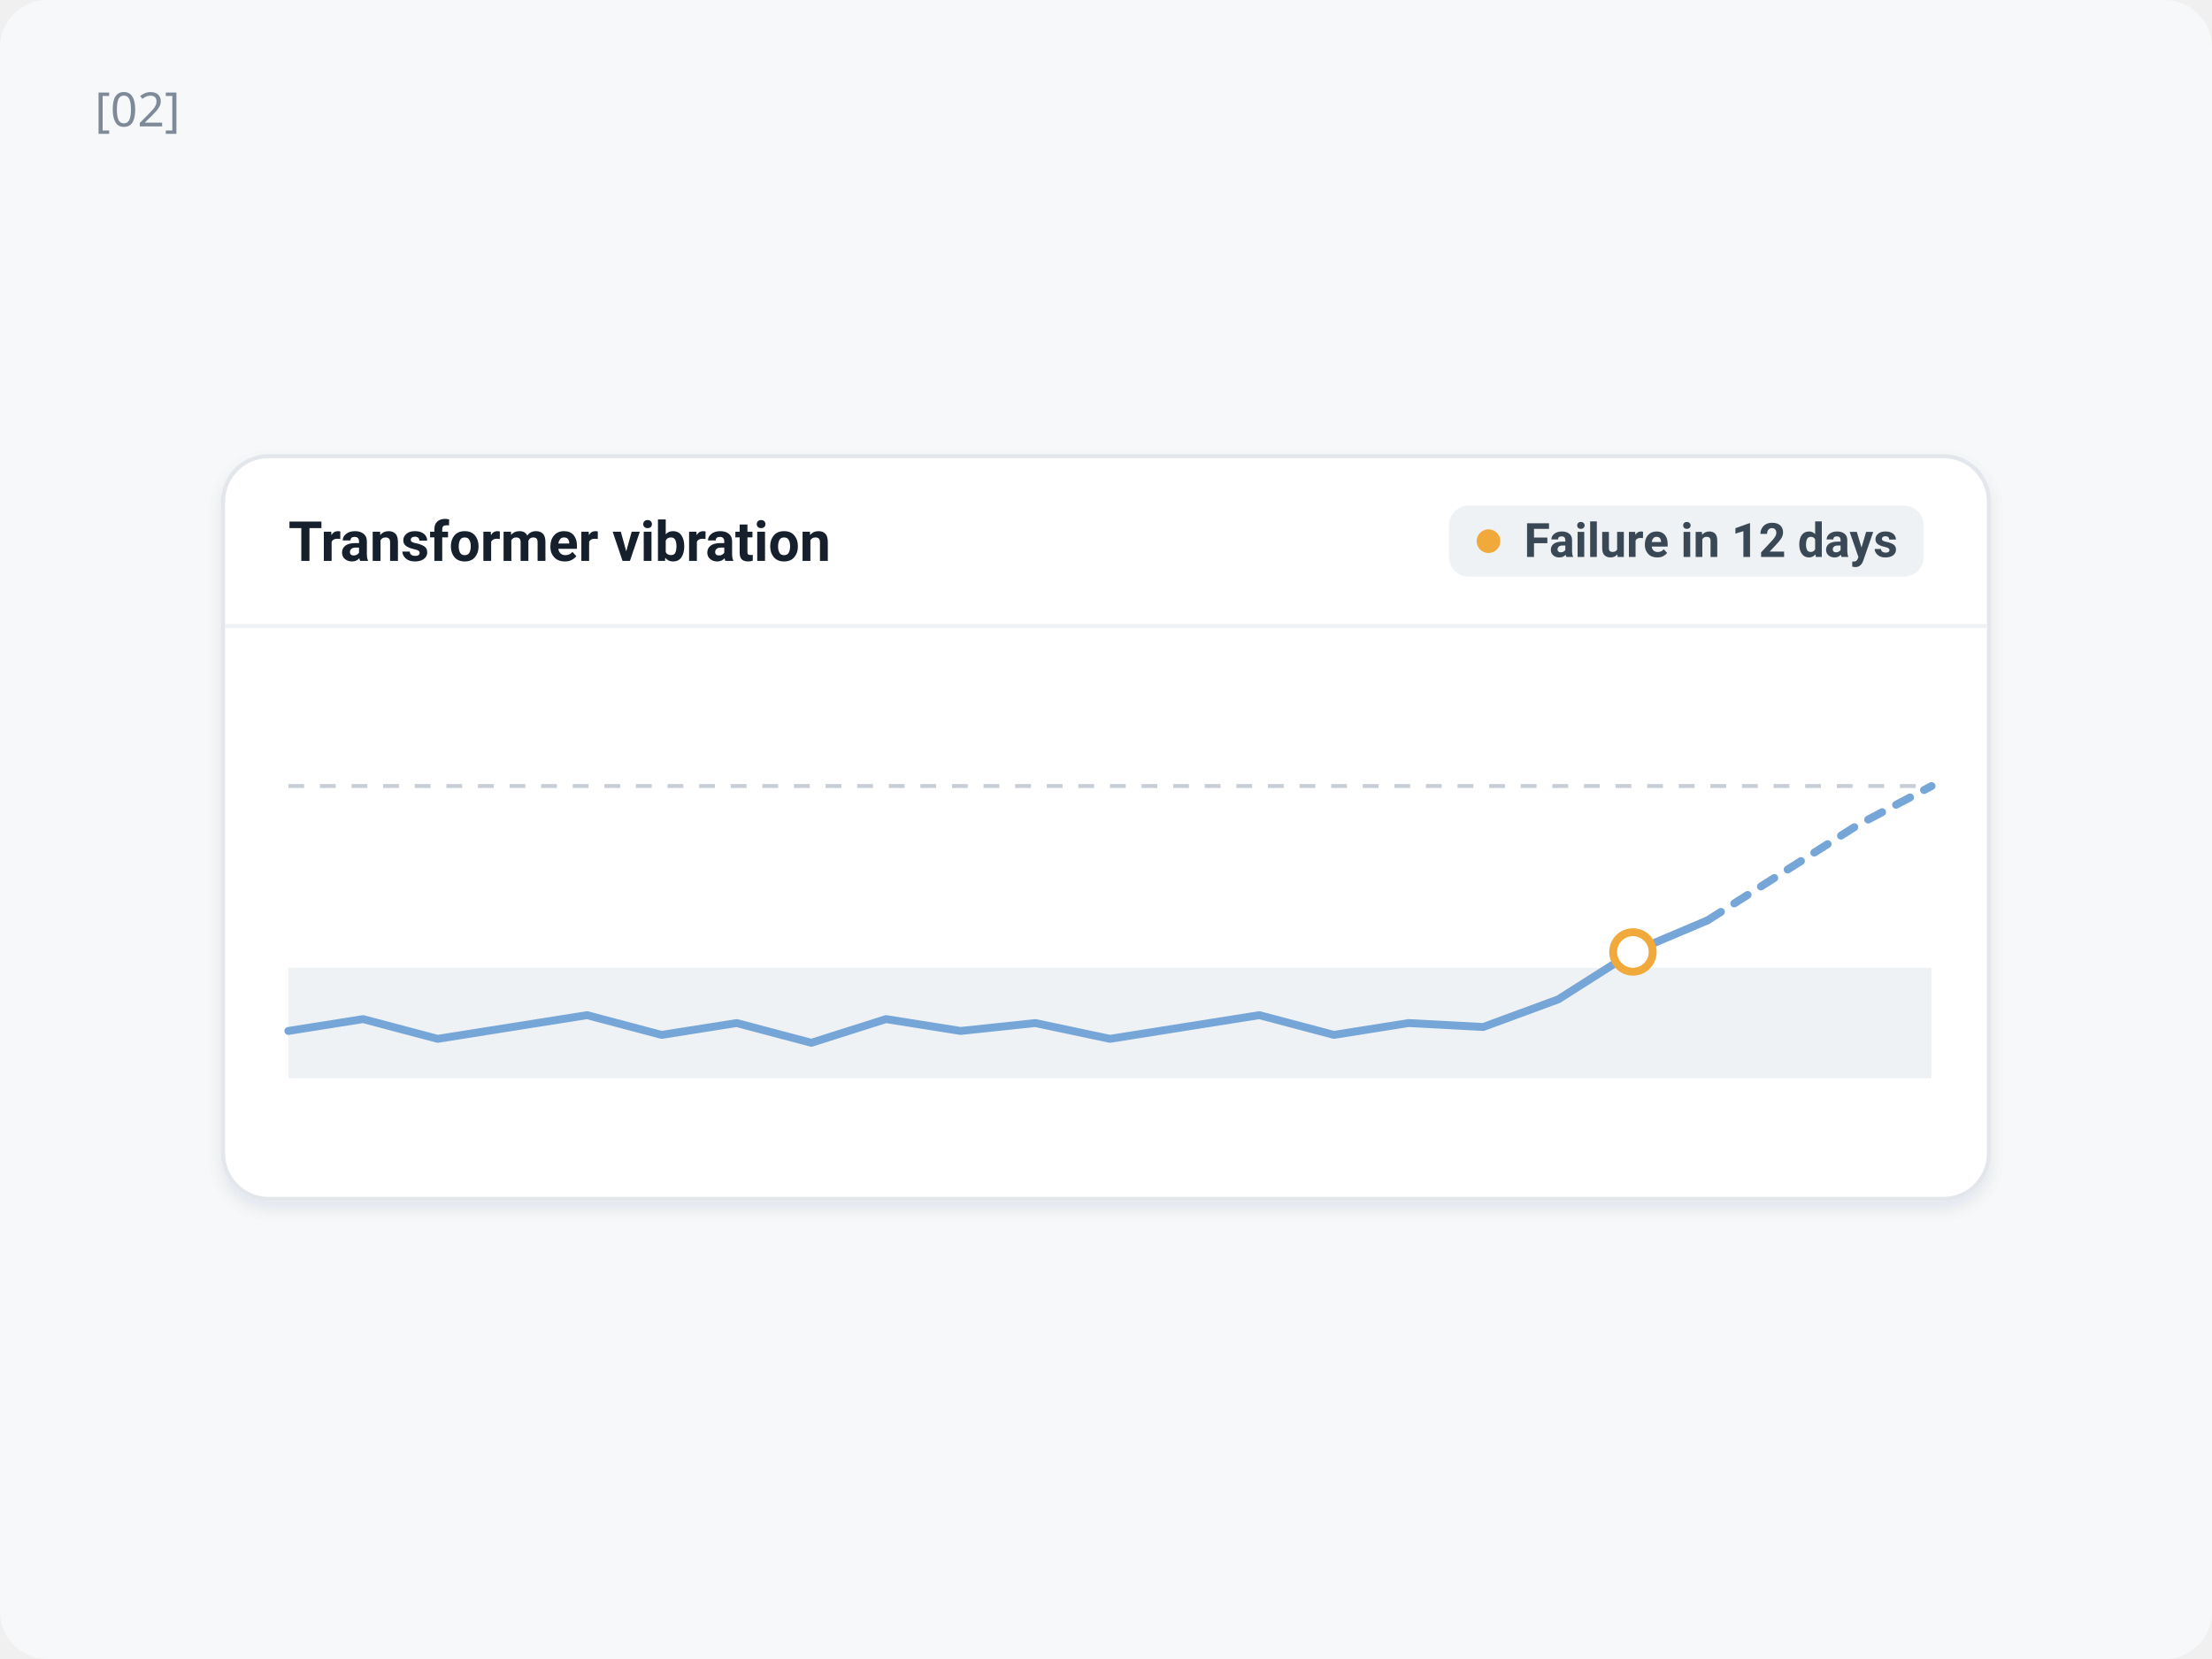
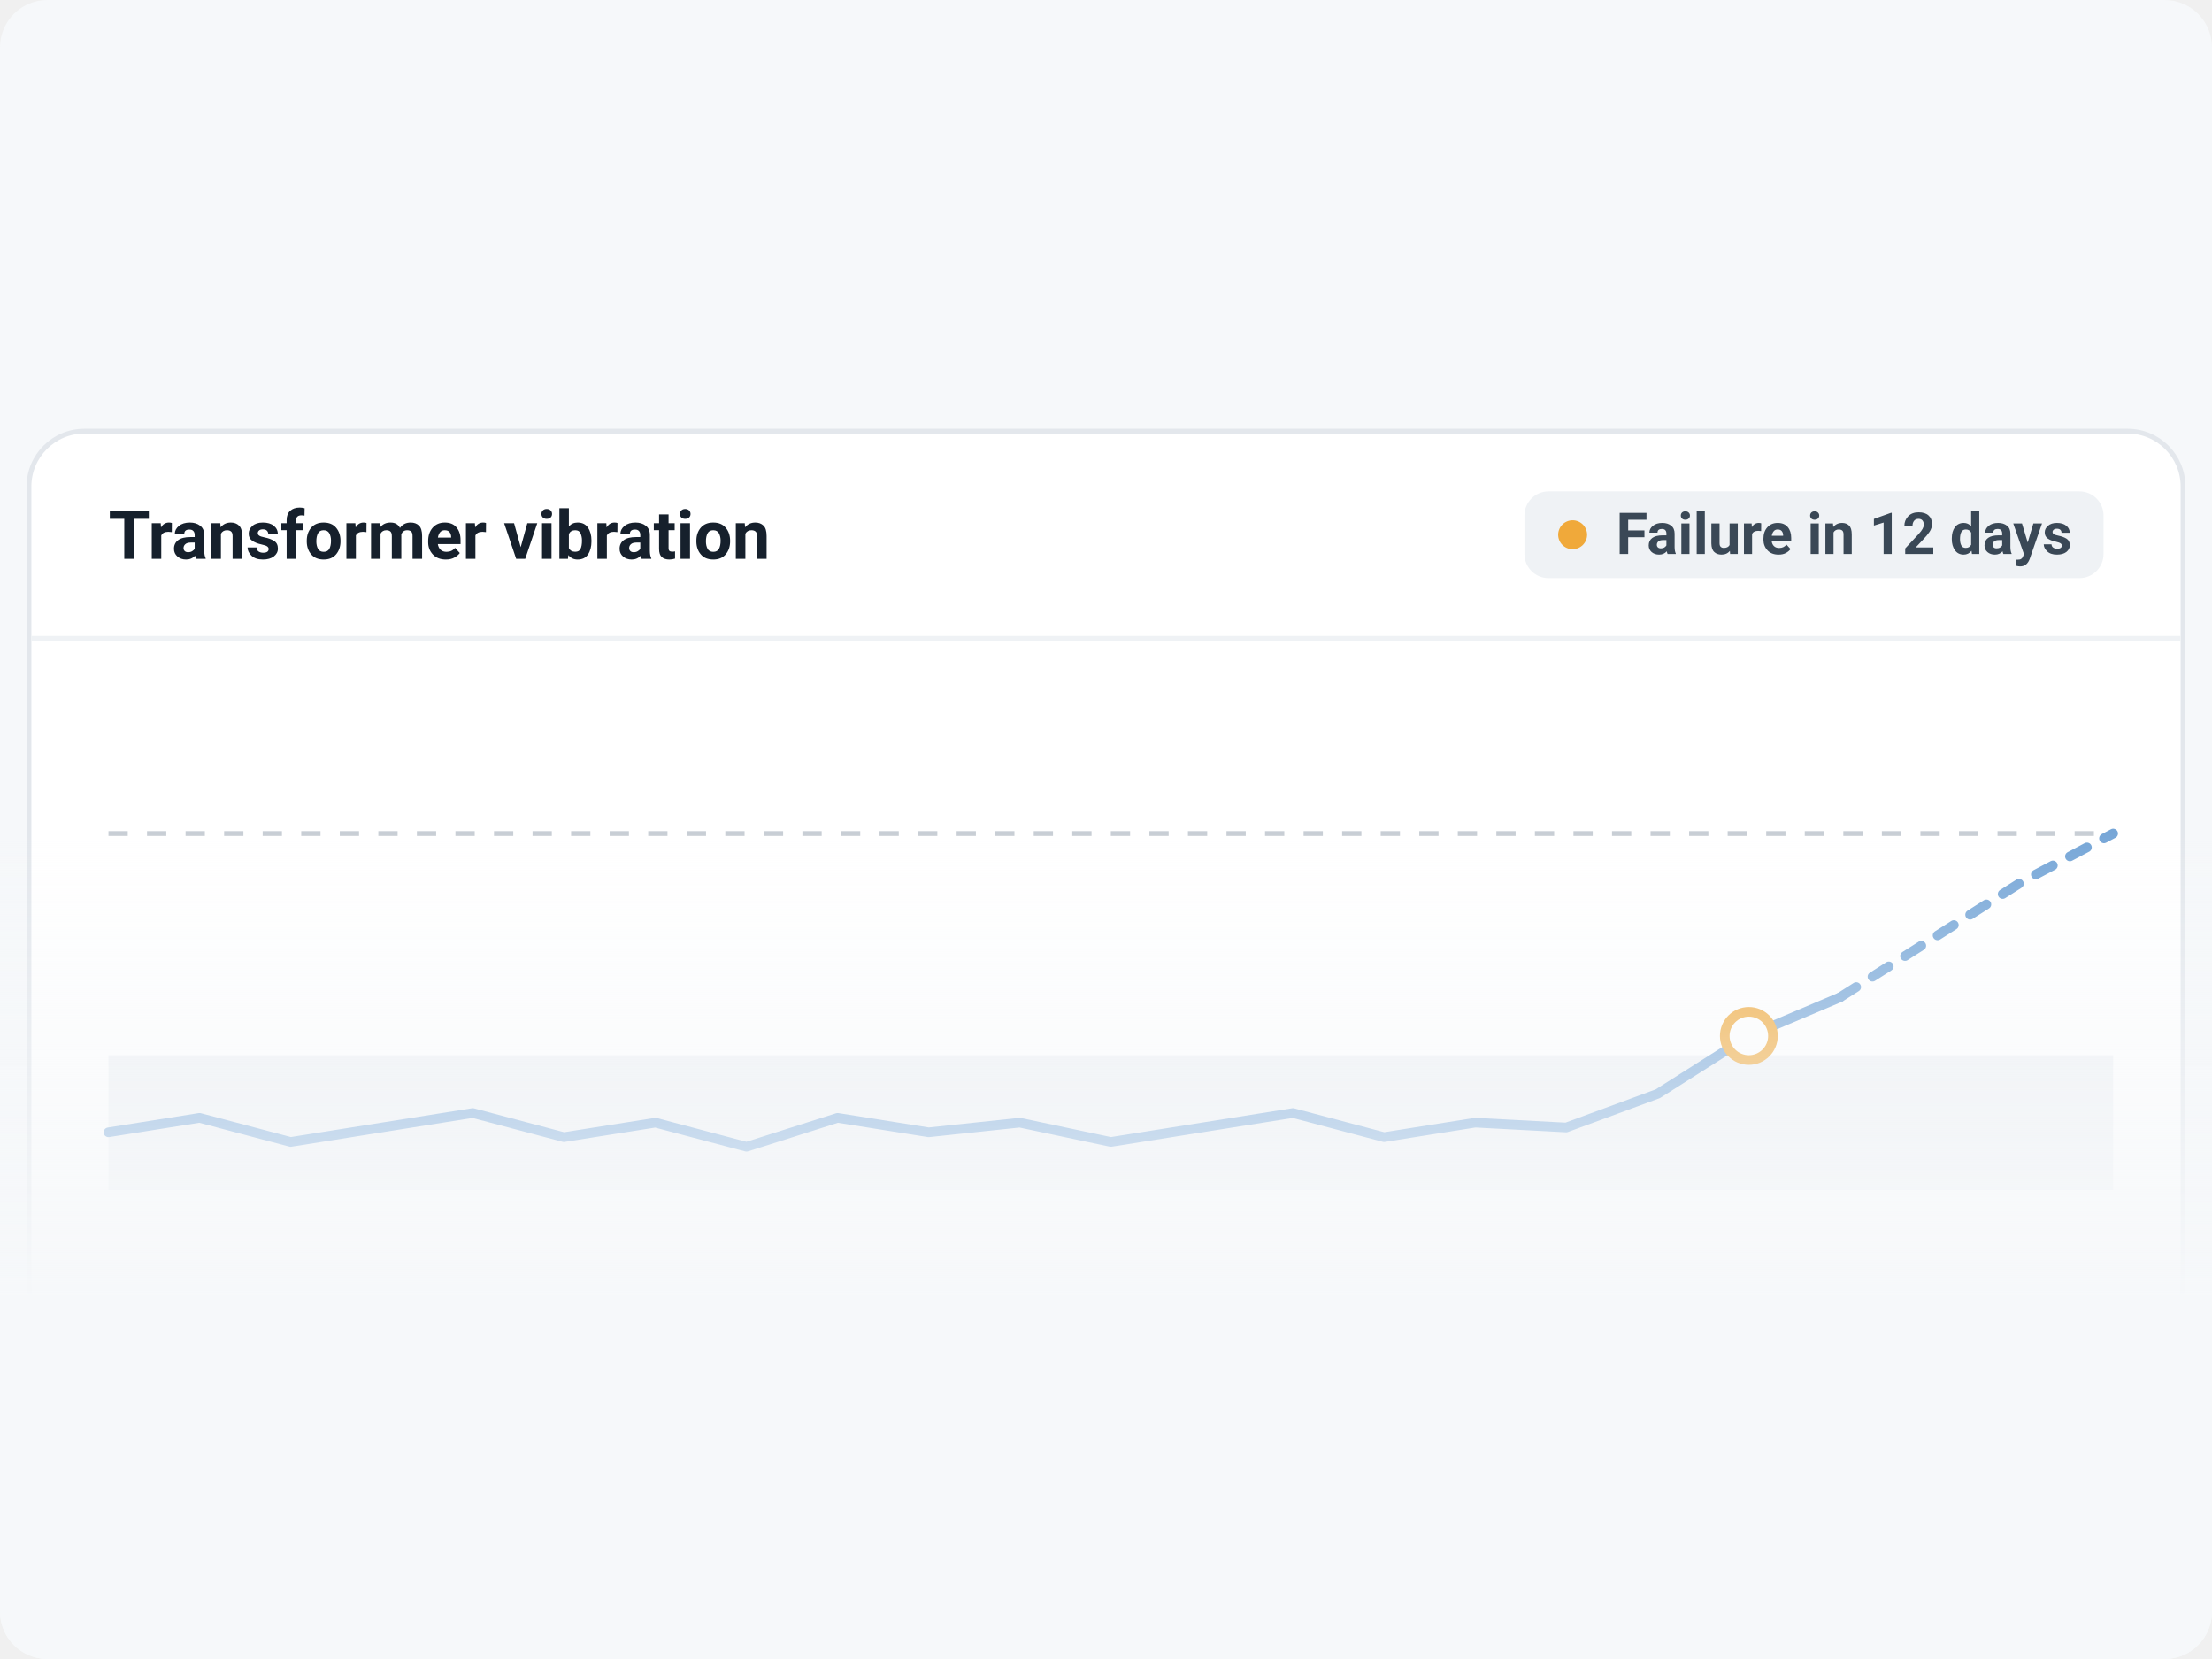
<svg xmlns="http://www.w3.org/2000/svg" width="560" height="420" viewBox="0 0 560 420" fill="none">
  <defs>
-     <filter id="sh1" x="-20%" y="-20%" width="140%" height="160%">
-       <feDropShadow in="SourceGraphic" result="s0" dx="0" dy="16" stdDeviation="16" flood-color="#010E50" flood-opacity="0.08" />
-       <feDropShadow in="SourceGraphic" result="s1" dx="0" dy="2" stdDeviation="2" flood-color="#010E50" flood-opacity="0.04" />
-       <feMerge>
-         <feMergeNode in="s0" />
-         <feMergeNode in="s1" />
-       </feMerge>
-     </filter>
+     <linearGradient id="fade0" x1="0" y1="210" x2="0" y2="330" gradientUnits="userSpaceOnUse">
+       <stop offset="0" stop-color="#F6F8FA" stop-opacity="0" />
+       <stop offset="0.5" stop-color="#F6F8FA" stop-opacity="0.5" />
+       <stop offset="1" stop-color="#F6F8FA" stop-opacity="1" />
+     </linearGradient>
    <clipPath id="card">
      <rect width="560" height="420" rx="12" />
    </clipPath>
  </defs>
  <g clip-path="url(#card)">
    <rect x="0" y="0" width="560" height="420" rx="12" fill="#F6F8FA" />
-     <text x="24" y="32" font-family="JetBrains Mono" font-size="12" font-weight="400" fill="#7E8A98">[02]</text>
-     <rect x="56.5" y="115.5" width="447" height="188" rx="11.5" fill="#FFFFFF" stroke="#E3E7EC" stroke-width="1" filter="url(#sh1)" />
-     <line x1="57" y1="158.5" x2="503" y2="158.5" stroke="#EFF2F5" stroke-width="1" />
-     <text x="73" y="142" font-family="Roboto" font-size="14" font-weight="600" fill="#16202C">Transformer vibration</text>
-     <rect x="366.83" y="128" width="120.17" height="18" rx="5" fill="#EFF2F5" />
-     <rect x="373.83" y="134" width="6" height="6" rx="3" fill="#F0A93A" />
-     <text x="385.83" y="141" font-family="Roboto" font-size="12" font-weight="600" fill="#3A4856">Failure in 12 days</text>
-     <g transform="translate(73 175) scale(1 1)">
-       <rect x="0" y="70" width="416" height="28" fill="#EFF2F5" />
-       <line x1="0" y1="24" x2="416" y2="24" stroke-width="1" stroke-dasharray="4 4" fill="#000000" stroke="#C8CED5" />
-       <path d="M0.0 86 L18.9 83 L37.8 88 L56.7 85 L75.6 82 L94.5 87 L113.5 84 L132.4 89 L151.3 83 L170.2 86 L189.1 84 L208.0 88 L226.9 85 L245.8 82 L264.7 87 L283.6 84 L302.5 85 L321.5 78 L340.4 66 L359.3 58" fill="none" stroke-width="2" stroke-linejoin="round" stroke-linecap="round" stroke="#76A6D7" />
-       <path d="M359.3 58 L378.2 46 L397.1 34 L416.0 24" fill="none" stroke-width="2" stroke-dasharray="4 4" stroke-linecap="round" stroke="#76A6D7" />
-       <circle cx="340.4" cy="66" r="5" stroke-width="2" fill="#FFFFFF" stroke="#F0A93A" />
+     <g transform="translate(0 14.00)">
+       <g transform="translate(-61.60 -45.76) scale(1.22)">
+         <rect x="56.5" y="115.5" width="447" height="188" rx="11.5" fill="#FFFFFF" stroke="#E3E7EC" stroke-width="1" />
+         <line x1="57" y1="158.5" x2="503" y2="158.5" stroke="#EFF2F5" stroke-width="1" />
+         <text x="73" y="142" font-family="Roboto" font-size="14" font-weight="600" fill="#16202C">Transformer vibration</text>
+         <rect x="366.83" y="128" width="120.17" height="18" rx="5" fill="#EFF2F5" />
+         <rect x="373.83" y="134" width="6" height="6" rx="3" fill="#F0A93A" />
+         <text x="385.83" y="141" font-family="Roboto" font-size="12" font-weight="600" fill="#3A4856">Failure in 12 days</text>
+         <g transform="translate(73 175) scale(1 1)">
+           <rect x="0" y="70" width="416" height="28" fill="#EFF2F5" />
+           <line x1="0" y1="24" x2="416" y2="24" stroke-width="1" stroke-dasharray="4 4" fill="#000000" stroke="#C8CED5" />
+           <path d="M0.0 86 L18.9 83 L37.8 88 L56.7 85 L75.6 82 L94.5 87 L113.5 84 L132.4 89 L151.3 83 L170.2 86 L189.1 84 L208.0 88 L226.9 85 L245.8 82 L264.7 87 L283.6 84 L302.5 85 L321.5 78 L340.4 66 L359.3 58" fill="none" stroke-width="2" stroke-linejoin="round" stroke-linecap="round" stroke="#76A6D7" />
+           <path d="M359.3 58 L378.2 46 L397.1 34 L416.0 24" fill="none" stroke-width="2" stroke-dasharray="4 4" stroke-linecap="round" stroke="#76A6D7" />
+           <circle cx="340.4" cy="66" r="5" stroke-width="2" fill="#FFFFFF" stroke="#F0A93A" />
+         </g>
+       </g>
    </g>
+     <rect x="0" y="210" width="560" height="210" fill="url(#fade0)" />
  </g>
</svg>
